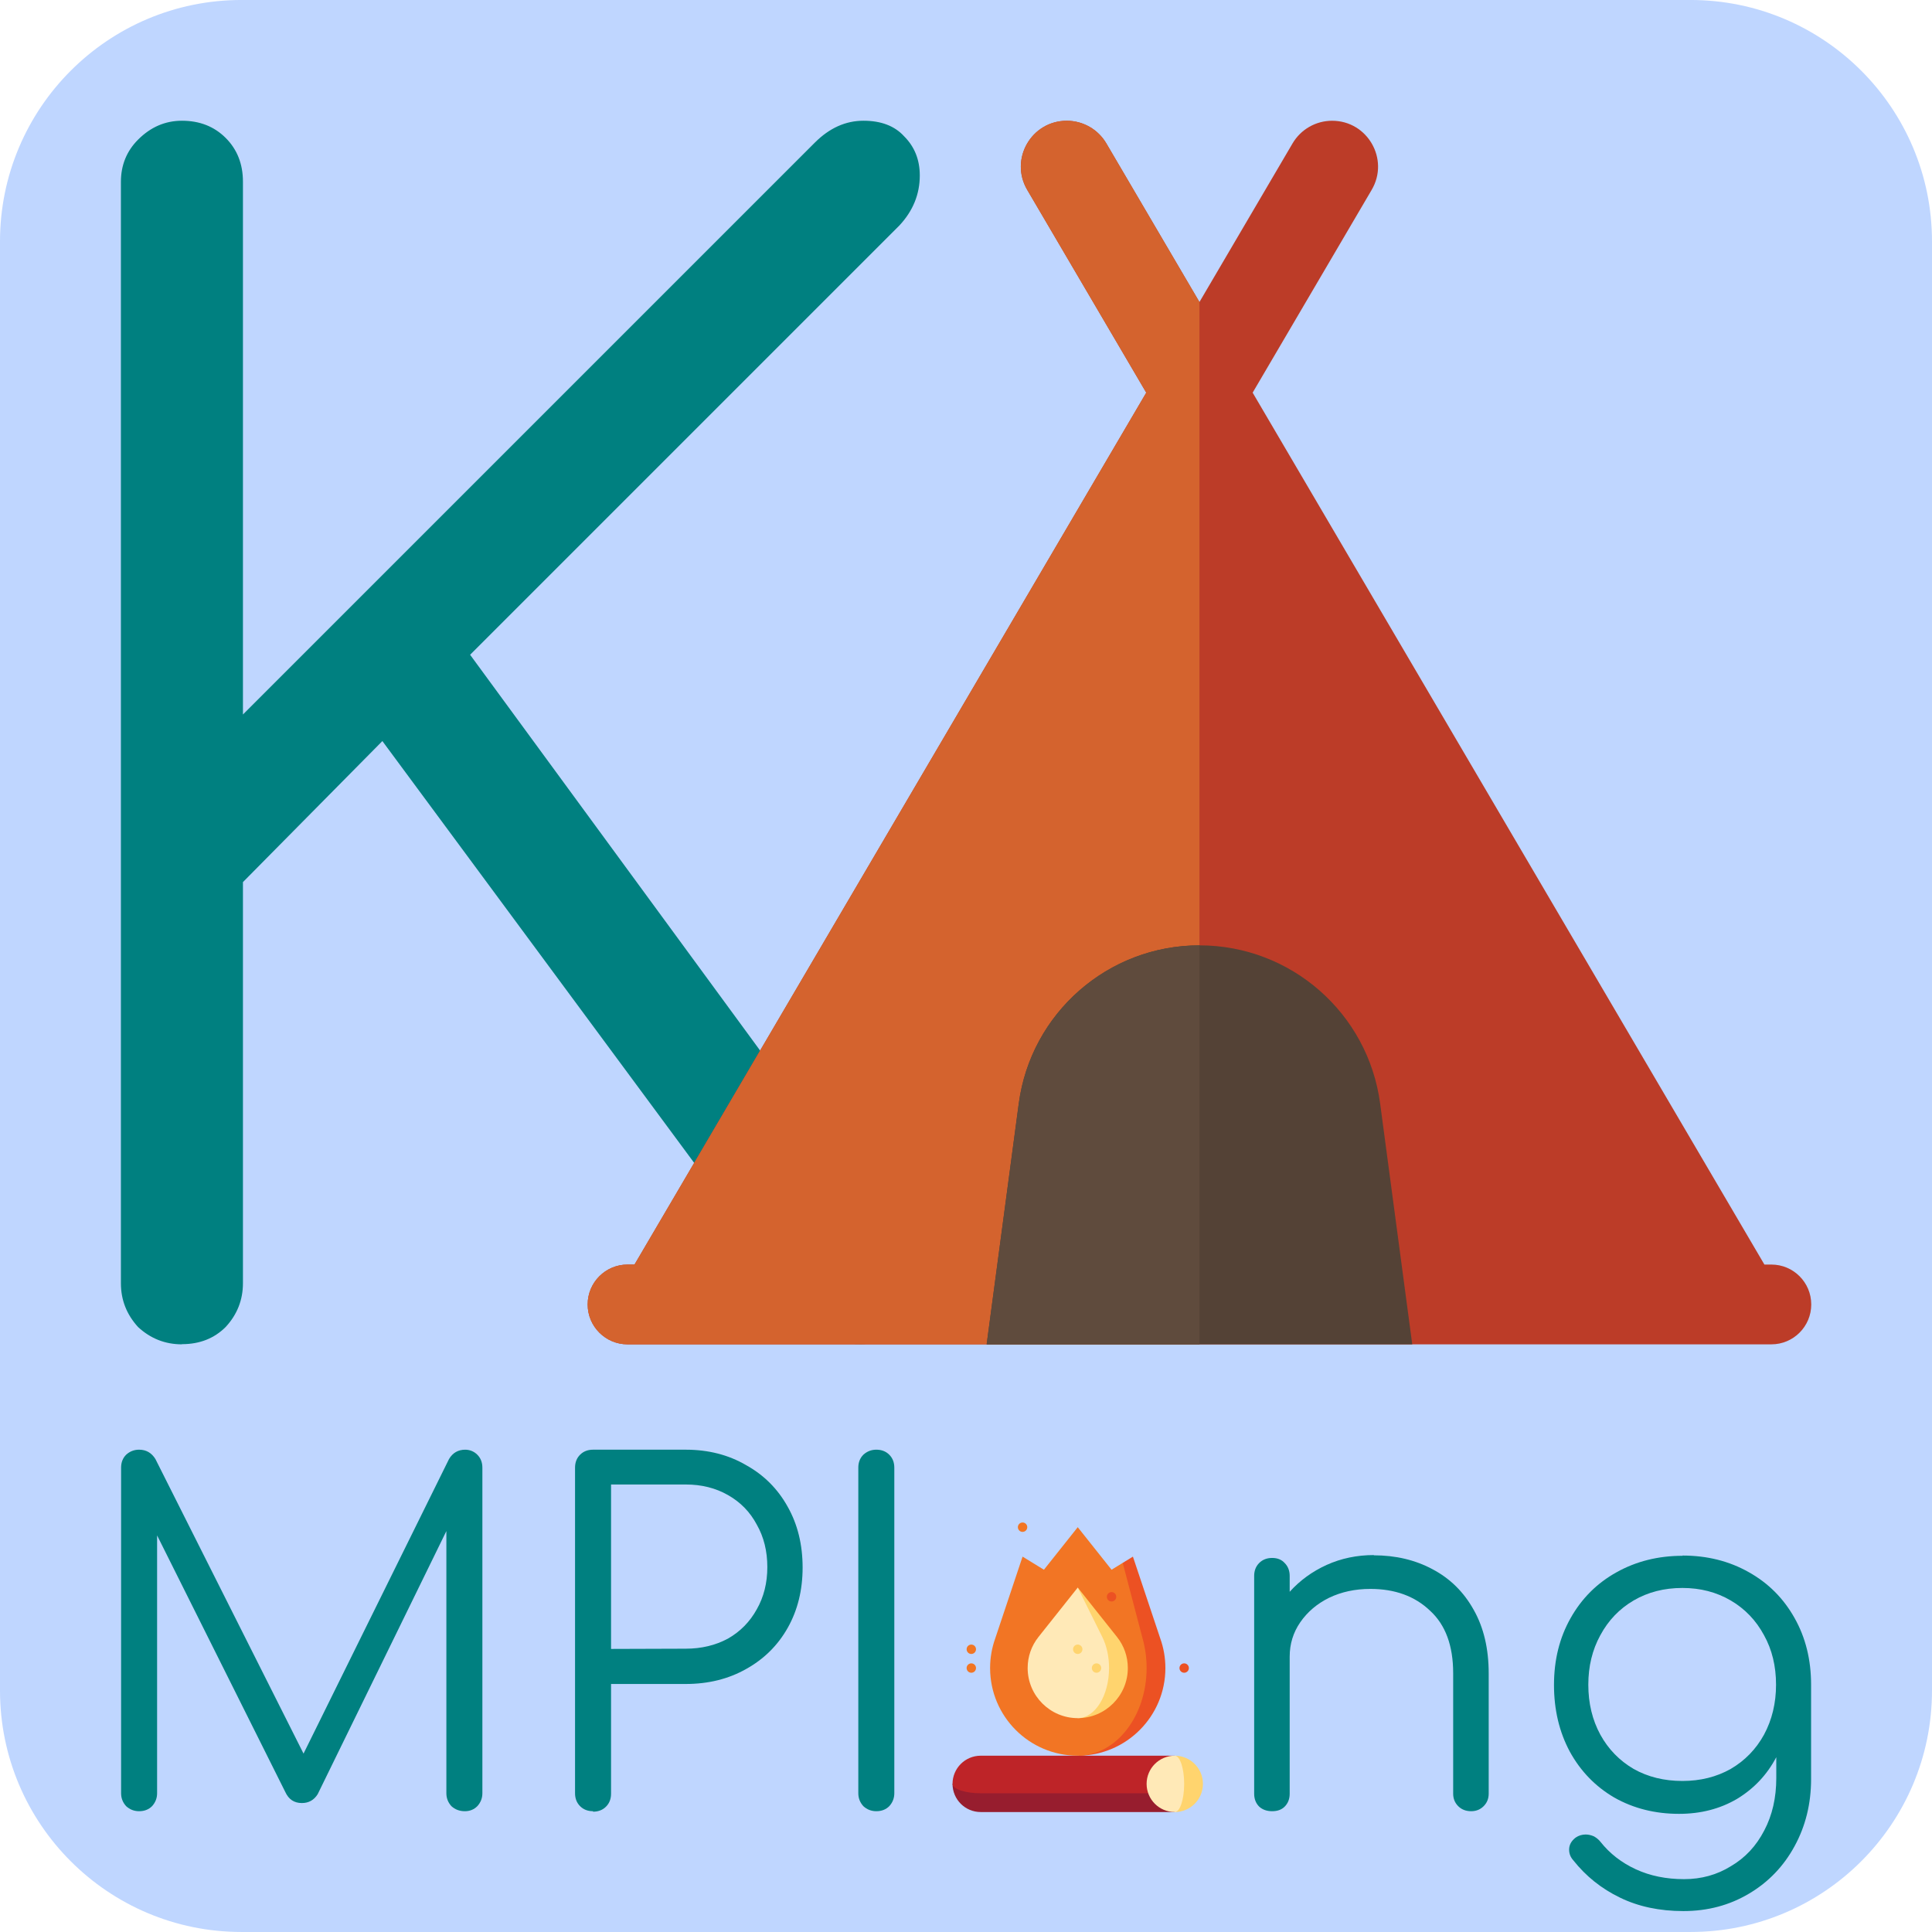
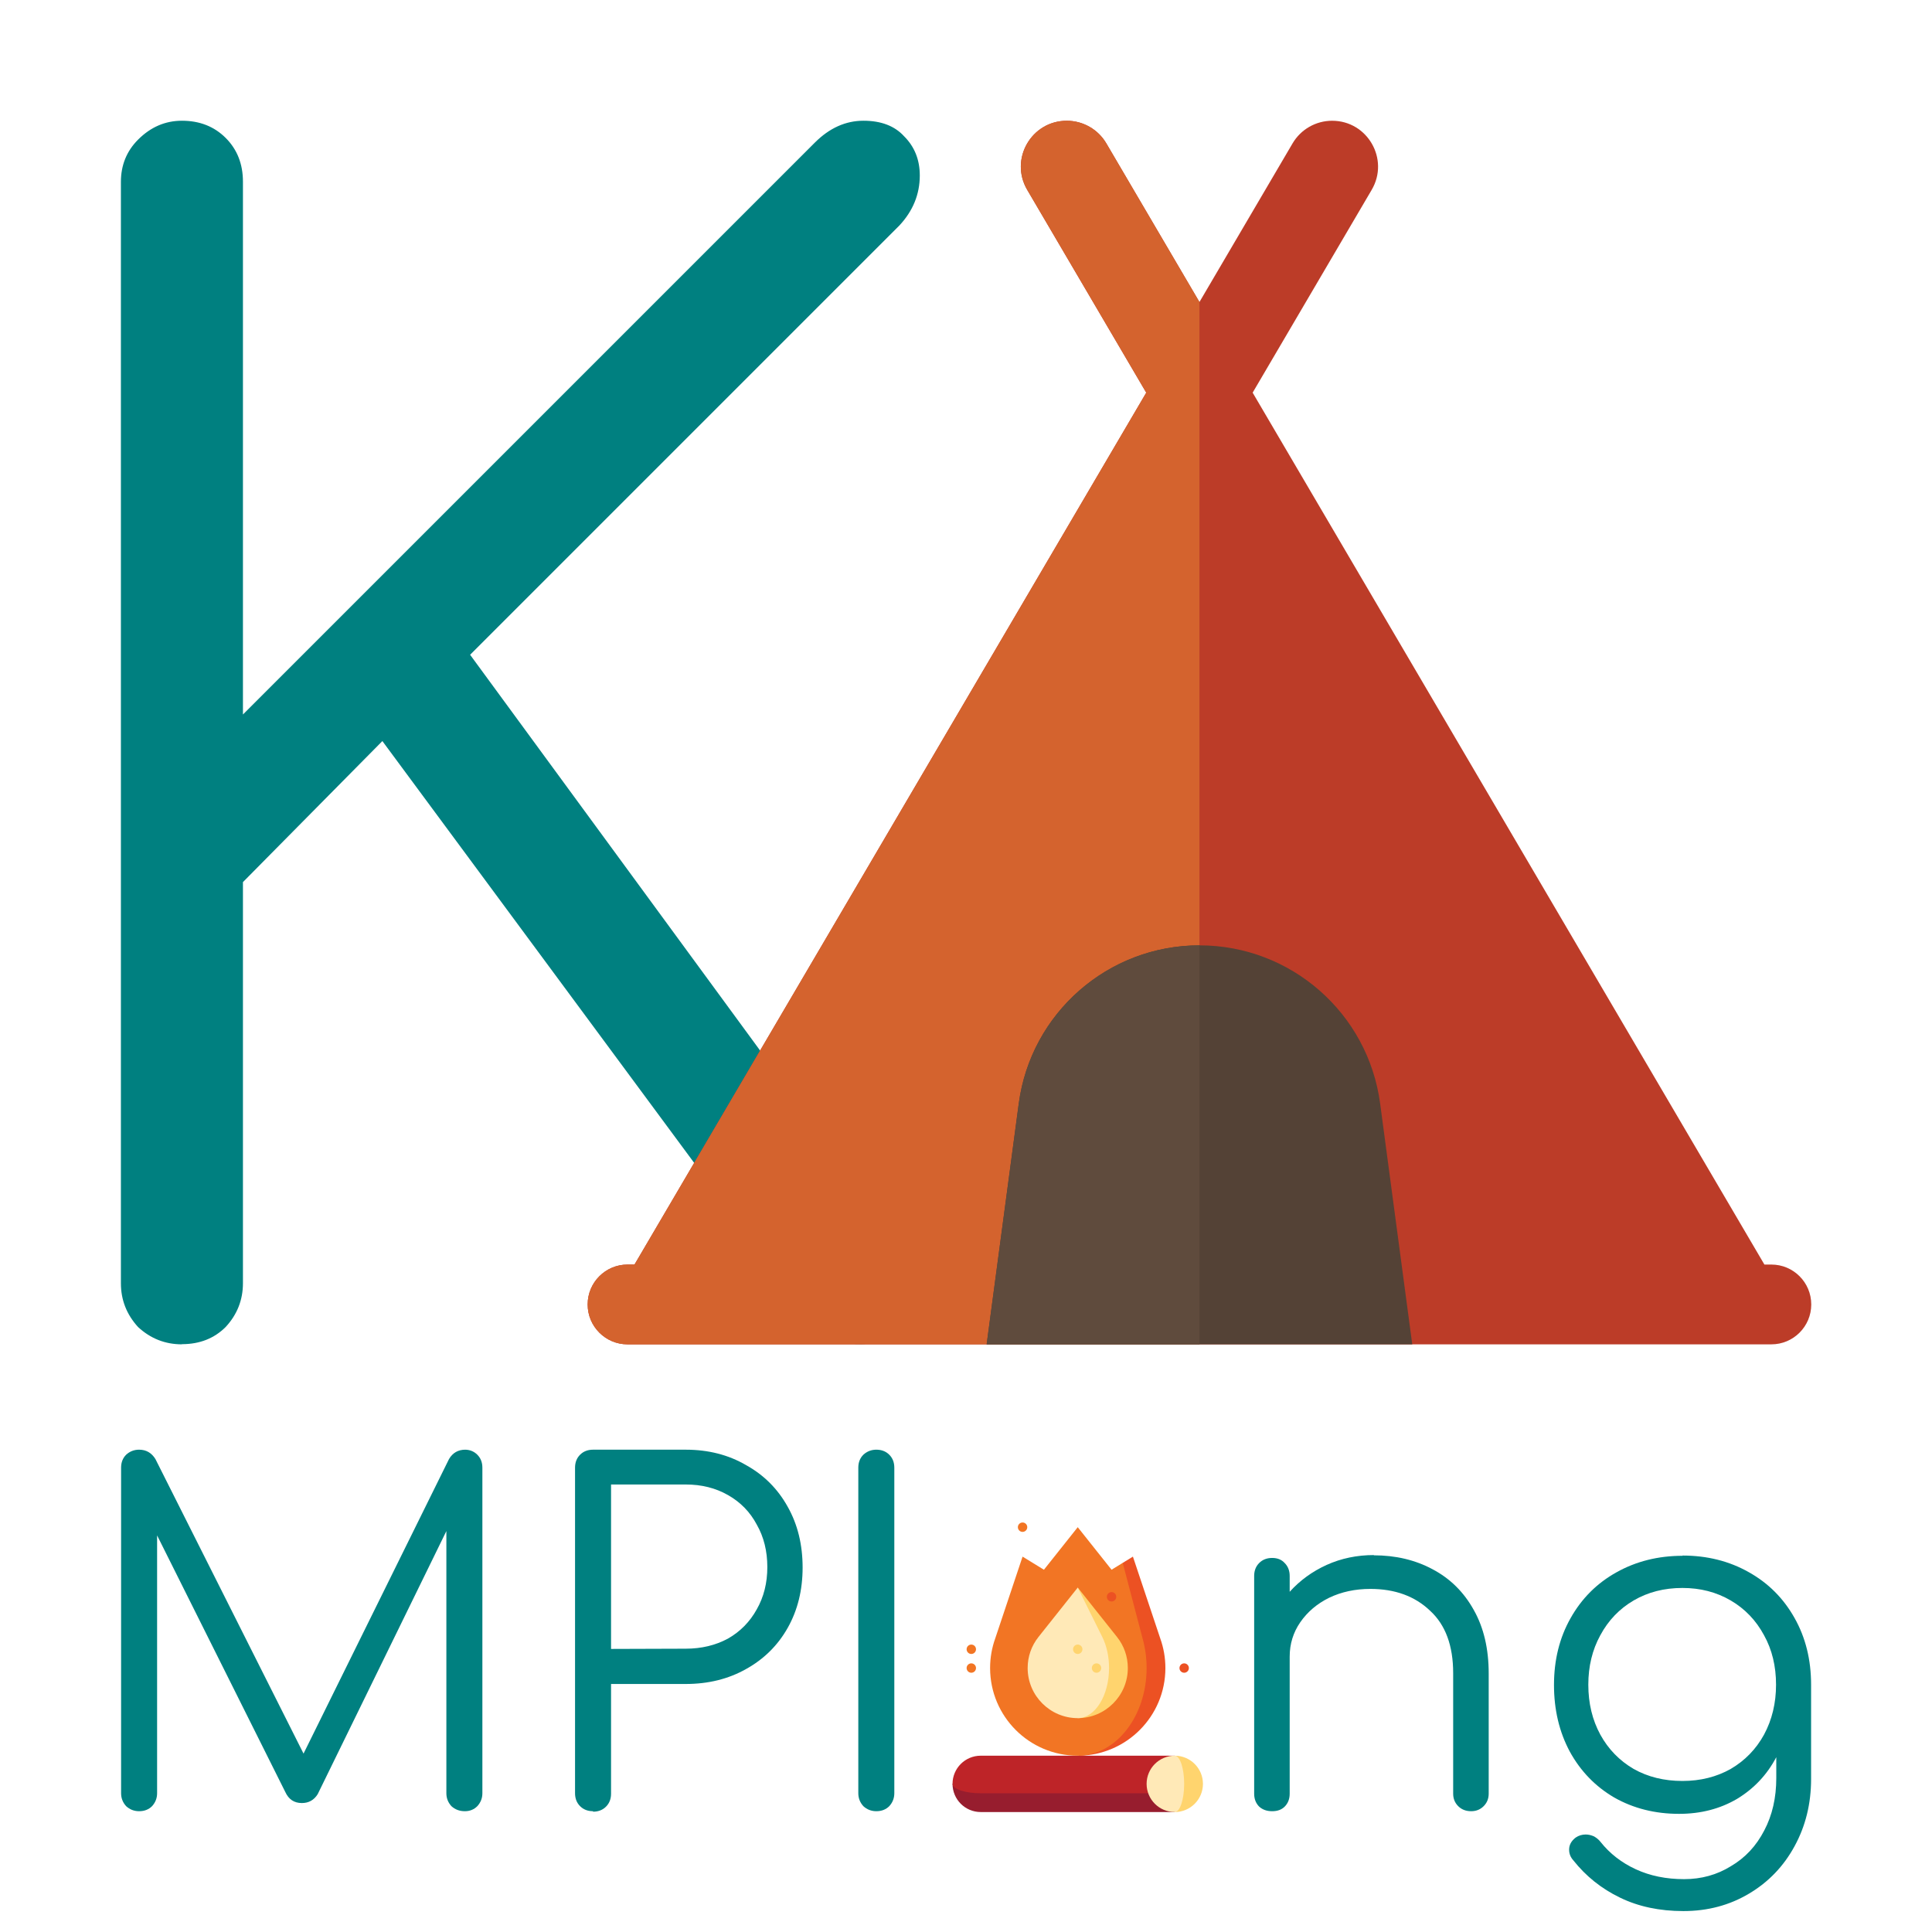
<svg xmlns="http://www.w3.org/2000/svg" width="12mm" height="12mm" viewBox="0 0 12 12" version="1.1" id="svg8">
  <defs id="defs2" />
-   <g id="layer1" transform="translate(-19.05702,-57.79911)">
-     <rect style="opacity:1;fill:#bfd6ff;fill-opacity:1;stroke-width:0.303" id="rect1563" width="12" height="12" x="19.057" y="57.799" rx="1.5" />
+   <g id="layer1" transform="translate(-19.05702,-57.79911)" style="display:inline">
    <path d="m 20.187,66.149 q -0.156,0 -0.272,-0.107 -0.107,-0.117 -0.107,-0.272 v -6.841 q 0,-0.156 0.107,-0.263 0.117,-0.117 0.272,-0.117 0.165,0 0.272,0.107 0.107,0.107 0.107,0.272 v 3.309 l 3.552,-3.552 q 0.136,-0.136 0.302,-0.136 0.165,0 0.253,0.097 0.097,0.097 0.097,0.243 0,0.175 -0.127,0.311 l -2.666,2.666 2.695,3.678 q 0.078,0.126 0.078,0.234 0,0.146 -0.107,0.263 -0.097,0.107 -0.243,0.107 -0.214,0 -0.321,-0.165 l -2.647,-3.581 -0.866,0.876 v 2.491 q 0,0.156 -0.107,0.272 -0.107,0.107 -0.272,0.107 z" style="font-style:normal;font-variant:normal;font-weight:normal;font-stretch:normal;font-size:10.583px;line-height:1.25;font-family:Comfortaa;-inkscape-font-specification:'Comfortaa, Normal';font-variant-ligatures:normal;font-variant-caps:normal;font-variant-numeric:normal;font-variant-east-asian:normal;fill:#008080;fill-opacity:1;stroke:none;stroke-width:0.243" id="path72" />
    <g id="g375" transform="matrix(0.01652174,0,0,0.01652174,22.70702,58.54911)">
      <g id="XMLID_501_">
        <path id="XMLID_1410_" style="fill:#bc3c28" d="m 460,445 c 0,8.284 -6.716,15 -15,15 H 420 40 15 C 6.716,460 0,453.284 0,445 0,436.716 6.716,430 15,430 h 2.609 L 210,102.222 165.249,25.979 C 158.5,14.481 166.791,0 180.124,0 v 0 c 6.118,0 11.778,3.241 14.875,8.517 L 230,68.148 265.001,8.517 C 268.098,3.241 273.758,0 279.876,0 v 0 c 13.333,0 21.624,14.481 14.875,25.979 L 250,102.222 442.391,430 H 445 c 8.284,0 15,6.716 15,15 z" />
        <path id="XMLID_1409_" style="fill:#d4632e" d="M 230,460 H 40 15 C 6.716,460 0,453.284 0,445 0,436.716 6.716,430 15,430 h 2.609 L 210,102.222 165.249,25.979 C 158.5,14.481 166.791,0 180.124,0 v 0 c 6.118,0 11.778,3.241 14.875,8.517 L 230,68.148 Z" />
        <path id="XMLID_1408_" style="fill:#544236" d="M 297.93,369.474 310,460 H 150 l 12.07,-90.526 C 166.61,335.427 195.652,310 230,310 v 0 c 34.348,0 63.39,25.427 67.93,59.474 z" />
        <path id="XMLID_1262_" style="fill:#5f4b3d" d="m 230,460 h -80 l 12.07,-90.526 C 166.61,335.427 195.652,310 230,310 v 0 z" />
      </g>
      <g id="g318" />
      <g id="g320" />
      <g id="g322" />
      <g id="g324" />
      <g id="g326" />
      <g id="g328" />
      <g id="g330" />
      <g id="g332" />
      <g id="g334" />
      <g id="g336" />
      <g id="g338" />
      <g id="g340" />
      <g id="g342" />
      <g id="g344" />
      <g id="g346" />
    </g>
  </g>
-   <g id="layer2">
+   <g id="layer2" style="display:inline">
    <g id="g1495" transform="matrix(1.491035,0,0,1.491035,-3.127511,-6.014783)">
      <path d="m 23.091,67.872 q 0.031,0 0.052,0.021 0.021,0.021 0.021,0.054 v 1.356 q 0,0.031 -0.021,0.054 -0.021,0.021 -0.052,0.021 -0.033,0 -0.056,-0.021 -0.021,-0.023 -0.021,-0.054 v -1.092 l -0.536,1.096 q -0.023,0.037 -0.066,0.037 -0.048,0 -0.069,-0.046 l -0.534,-1.069 v 1.074 q 0,0.031 -0.021,0.054 -0.021,0.021 -0.054,0.021 -0.031,0 -0.054,-0.021 -0.021,-0.023 -0.021,-0.054 V 67.947 q 0,-0.033 0.021,-0.054 0.023,-0.021 0.054,-0.021 0.044,0 0.068,0.039 l 0.617,1.227 0.606,-1.227 q 0.023,-0.039 0.068,-0.039 z" style="font-style:normal;font-variant:normal;font-weight:normal;font-stretch:normal;font-size:10.583px;line-height:1.25;font-family:Comfortaa;-inkscape-font-specification:'Comfortaa, Normal';font-variant-ligatures:normal;font-variant-caps:normal;font-variant-numeric:normal;font-variant-east-asian:normal;fill:#008080;fill-opacity:1;stroke:none;stroke-width:0.048" id="path76" transform="translate(-19.05702,-57.79911)" />
      <path d="m 23.625,69.378 q -0.033,0 -0.054,-0.021 -0.021,-0.021 -0.021,-0.054 V 67.947 q 0,-0.033 0.021,-0.054 0.021,-0.021 0.054,-0.021 h 0.386 q 0.141,0 0.251,0.064 0.112,0.062 0.174,0.174 0.062,0.11 0.062,0.253 0,0.141 -0.062,0.251 -0.062,0.11 -0.174,0.172 -0.11,0.062 -0.251,0.062 H 23.7 v 0.457 q 0,0.033 -0.021,0.054 -0.021,0.021 -0.054,0.021 z m 0.386,-0.677 q 0.098,0 0.176,-0.042 0.077,-0.044 0.12,-0.122 0.044,-0.077 0.044,-0.176 0,-0.1 -0.044,-0.177 -0.042,-0.079 -0.12,-0.123 -0.077,-0.044 -0.176,-0.044 H 23.7 v 0.685 z" style="font-style:normal;font-variant:normal;font-weight:normal;font-stretch:normal;font-size:10.583px;line-height:1.25;font-family:Comfortaa;-inkscape-font-specification:'Comfortaa, Normal';font-variant-ligatures:normal;font-variant-caps:normal;font-variant-numeric:normal;font-variant-east-asian:normal;fill:#008080;fill-opacity:1;stroke:none;stroke-width:0.048" id="path78" transform="translate(-19.05702,-57.79911)" />
      <path d="m 24.805,69.378 q -0.031,0 -0.054,-0.021 -0.021,-0.023 -0.021,-0.054 V 67.947 q 0,-0.033 0.021,-0.054 0.023,-0.021 0.054,-0.021 0.033,0 0.054,0.021 0.021,0.021 0.021,0.054 v 1.356 q 0,0.031 -0.021,0.054 -0.021,0.021 -0.054,0.021 z" style="font-style:normal;font-variant:normal;font-weight:normal;font-stretch:normal;font-size:10.583px;line-height:1.25;font-family:Comfortaa;-inkscape-font-specification:'Comfortaa, Normal';font-variant-ligatures:normal;font-variant-caps:normal;font-variant-numeric:normal;font-variant-east-asian:normal;fill:#008080;fill-opacity:1;stroke:none;stroke-width:0.048" id="path80" transform="translate(-19.05702,-57.79911)" />
      <path d="m 26.877,68.312 q 0.137,0 0.245,0.058 0.11,0.058 0.172,0.17 0.062,0.11 0.062,0.264 v 0.501 q 0,0.031 -0.021,0.052 -0.021,0.021 -0.052,0.021 -0.033,0 -0.054,-0.021 -0.021,-0.021 -0.021,-0.052 V 68.803 q 0,-0.172 -0.096,-0.26 -0.095,-0.091 -0.249,-0.091 -0.095,0 -0.172,0.037 -0.075,0.037 -0.12,0.102 -0.044,0.064 -0.044,0.143 v 0.571 q 0,0.033 -0.021,0.054 -0.019,0.019 -0.052,0.019 -0.033,0 -0.054,-0.019 -0.021,-0.021 -0.021,-0.054 V 68.398 q 0,-0.033 0.021,-0.054 0.021,-0.021 0.054,-0.021 0.033,0 0.052,0.021 0.021,0.021 0.021,0.054 v 0.066 q 0.064,-0.071 0.154,-0.112 0.091,-0.041 0.197,-0.041 z" style="font-style:normal;font-variant:normal;font-weight:normal;font-stretch:normal;font-size:10.583px;line-height:1.25;font-family:Comfortaa;-inkscape-font-specification:'Comfortaa, Normal';font-variant-ligatures:normal;font-variant-caps:normal;font-variant-numeric:normal;font-variant-east-asian:normal;fill:#008080;fill-opacity:1;stroke:none;stroke-width:0.048" id="path82" transform="translate(-19.05702,-57.79911)" />
      <path d="m 28.163,68.313 q 0.154,0 0.276,0.069 0.122,0.068 0.191,0.191 0.069,0.122 0.069,0.278 v 0.393 q 0,0.154 -0.069,0.28 -0.068,0.125 -0.189,0.197 -0.122,0.073 -0.274,0.073 -0.149,0 -0.264,-0.056 -0.116,-0.056 -0.195,-0.156 -0.017,-0.019 -0.017,-0.044 0,-0.029 0.027,-0.05 0.019,-0.013 0.042,-0.013 0.017,0 0.035,0.008 0.017,0.01 0.027,0.023 0.058,0.073 0.147,0.114 0.089,0.041 0.201,0.041 0.108,0 0.195,-0.054 0.089,-0.052 0.139,-0.149 0.05,-0.095 0.05,-0.218 v -0.087 q -0.058,0.11 -0.164,0.174 -0.106,0.062 -0.241,0.062 -0.15,0 -0.27,-0.068 -0.118,-0.069 -0.185,-0.191 -0.066,-0.123 -0.066,-0.278 0,-0.156 0.069,-0.278 0.069,-0.123 0.191,-0.191 0.123,-0.069 0.276,-0.069 z m 0,0.939 q 0.112,0 0.201,-0.05 0.089,-0.052 0.139,-0.143 0.05,-0.093 0.05,-0.208 0,-0.116 -0.05,-0.206 -0.05,-0.093 -0.139,-0.145 -0.089,-0.052 -0.201,-0.052 -0.114,0 -0.203,0.052 -0.089,0.052 -0.139,0.145 -0.05,0.091 -0.05,0.206 0,0.116 0.05,0.208 0.05,0.091 0.139,0.143 0.089,0.05 0.203,0.05 z" style="font-style:normal;font-variant:normal;font-weight:normal;font-stretch:normal;font-size:10.583px;line-height:1.25;font-family:Comfortaa;-inkscape-font-specification:'Comfortaa, Normal';font-variant-ligatures:normal;font-variant-caps:normal;font-variant-numeric:normal;font-variant-east-asian:normal;fill:#008080;fill-opacity:1;stroke:none;stroke-width:0.048" id="path84" transform="translate(-19.05702,-57.79911)" />
      <g id="g233" transform="matrix(0.00235582,0,0,0.00235581,5.98399,10.37619)">
        <path style="fill:#971d2e" d="m 34.595,462.184 c 0,27.51 22.307,49.816 49.816,49.816 h 343.178 v -33.211 z" id="path127" />
        <path style="fill:#be2428" d="M 427.589,412.368 V 478.79 H 84.411 c -27.51,0 -49.816,-7.439 -49.816,-16.605 0,-27.51 22.307,-49.816 49.816,-49.816 h 343.178 z" id="path129" />
        <path style="fill:#ffd46e" d="M 427.589,412.368 V 512 c 27.51,0 49.816,-22.307 49.816,-49.816 0,-27.51 -22.306,-49.816 -49.816,-49.816 z" id="path131" />
        <path style="fill:#ffe9b7" d="m 427.589,412.368 c 9.166,0 16.605,22.307 16.605,49.816 0,27.51 -7.439,49.816 -16.605,49.816 -27.51,0 -49.816,-22.307 -49.816,-49.816 0,-27.51 22.307,-49.816 49.816,-49.816 z" id="path133" />
        <path style="fill:#ec5123" d="m 401.939,205.099 -48.377,-144.744 -18,11.037 -77.99,340.964 c 84.876,-0.841 153.412,-69.898 153.412,-154.973 0,-18.343 -3.188,-35.944 -9.045,-52.284 z" id="path135" />
        <path style="fill:#f27524" d="m 370.666,205.099 c 4.594,16.34 7.107,33.941 7.107,52.285 0,84.931 -53.669,153.899 -120.201,154.973 -0.52,0.011 -1.052,0.011 -1.572,0.011 -85.595,0 -154.984,-69.388 -154.984,-154.984 0,-18.343 3.188,-35.945 9.044,-52.285 L 158.437,60.355 196.209,83.525 256,8.303 315.791,83.525 335.562,71.392 Z" id="path137" />
        <path style="fill:#ffd46e" d="M 325.488,202.475 256,115.053 v 230.893 c 48.831,0 88.562,-39.731 88.562,-88.562 0,-20.192 -6.609,-39.189 -19.074,-54.909 z" id="path139" />
        <path style="fill:#ffe9b7" d="m 299.429,202.475 c 7.793,15.72 11.923,34.716 11.923,54.909 0,48.831 -24.831,88.562 -55.351,88.562 -48.831,0 -88.562,-39.731 -88.562,-88.562 0,-20.192 6.609,-39.189 19.118,-54.953 L 256,115.053 Z" id="path141" />
        <g id="g147">
          <circle style="fill:#ec5123" cx="444.195" cy="257.384" r="8.303" id="circle143" />
          <circle style="fill:#ec5123" cx="315.791" cy="131.371" r="8.303" id="circle145" />
        </g>
        <g id="g155">
          <circle style="fill:#f27524" cx="158.438" cy="8.303" r="8.303" id="circle149" />
          <circle style="fill:#f27524" cx="67.805" cy="257.384" r="8.303" id="circle151" />
          <circle style="fill:#f27524" cx="67.805" cy="224.173" r="8.303" id="circle153" />
        </g>
        <g id="g161">
          <circle style="fill:#ffd46e" cx="256" cy="224.173" r="8.303" id="circle157" />
          <circle style="fill:#ffd46e" cx="289.211" cy="257.384" r="8.303" id="circle159" />
        </g>
        <g id="g163" />
        <g id="g165" />
        <g id="g167" />
        <g id="g169" />
        <g id="g171" />
        <g id="g173" />
        <g id="g175" />
        <g id="g177" />
        <g id="g179" />
        <g id="g181" />
        <g id="g183" />
        <g id="g185" />
        <g id="g187" />
        <g id="g189" />
        <g id="g191" />
      </g>
    </g>
  </g>
</svg>
